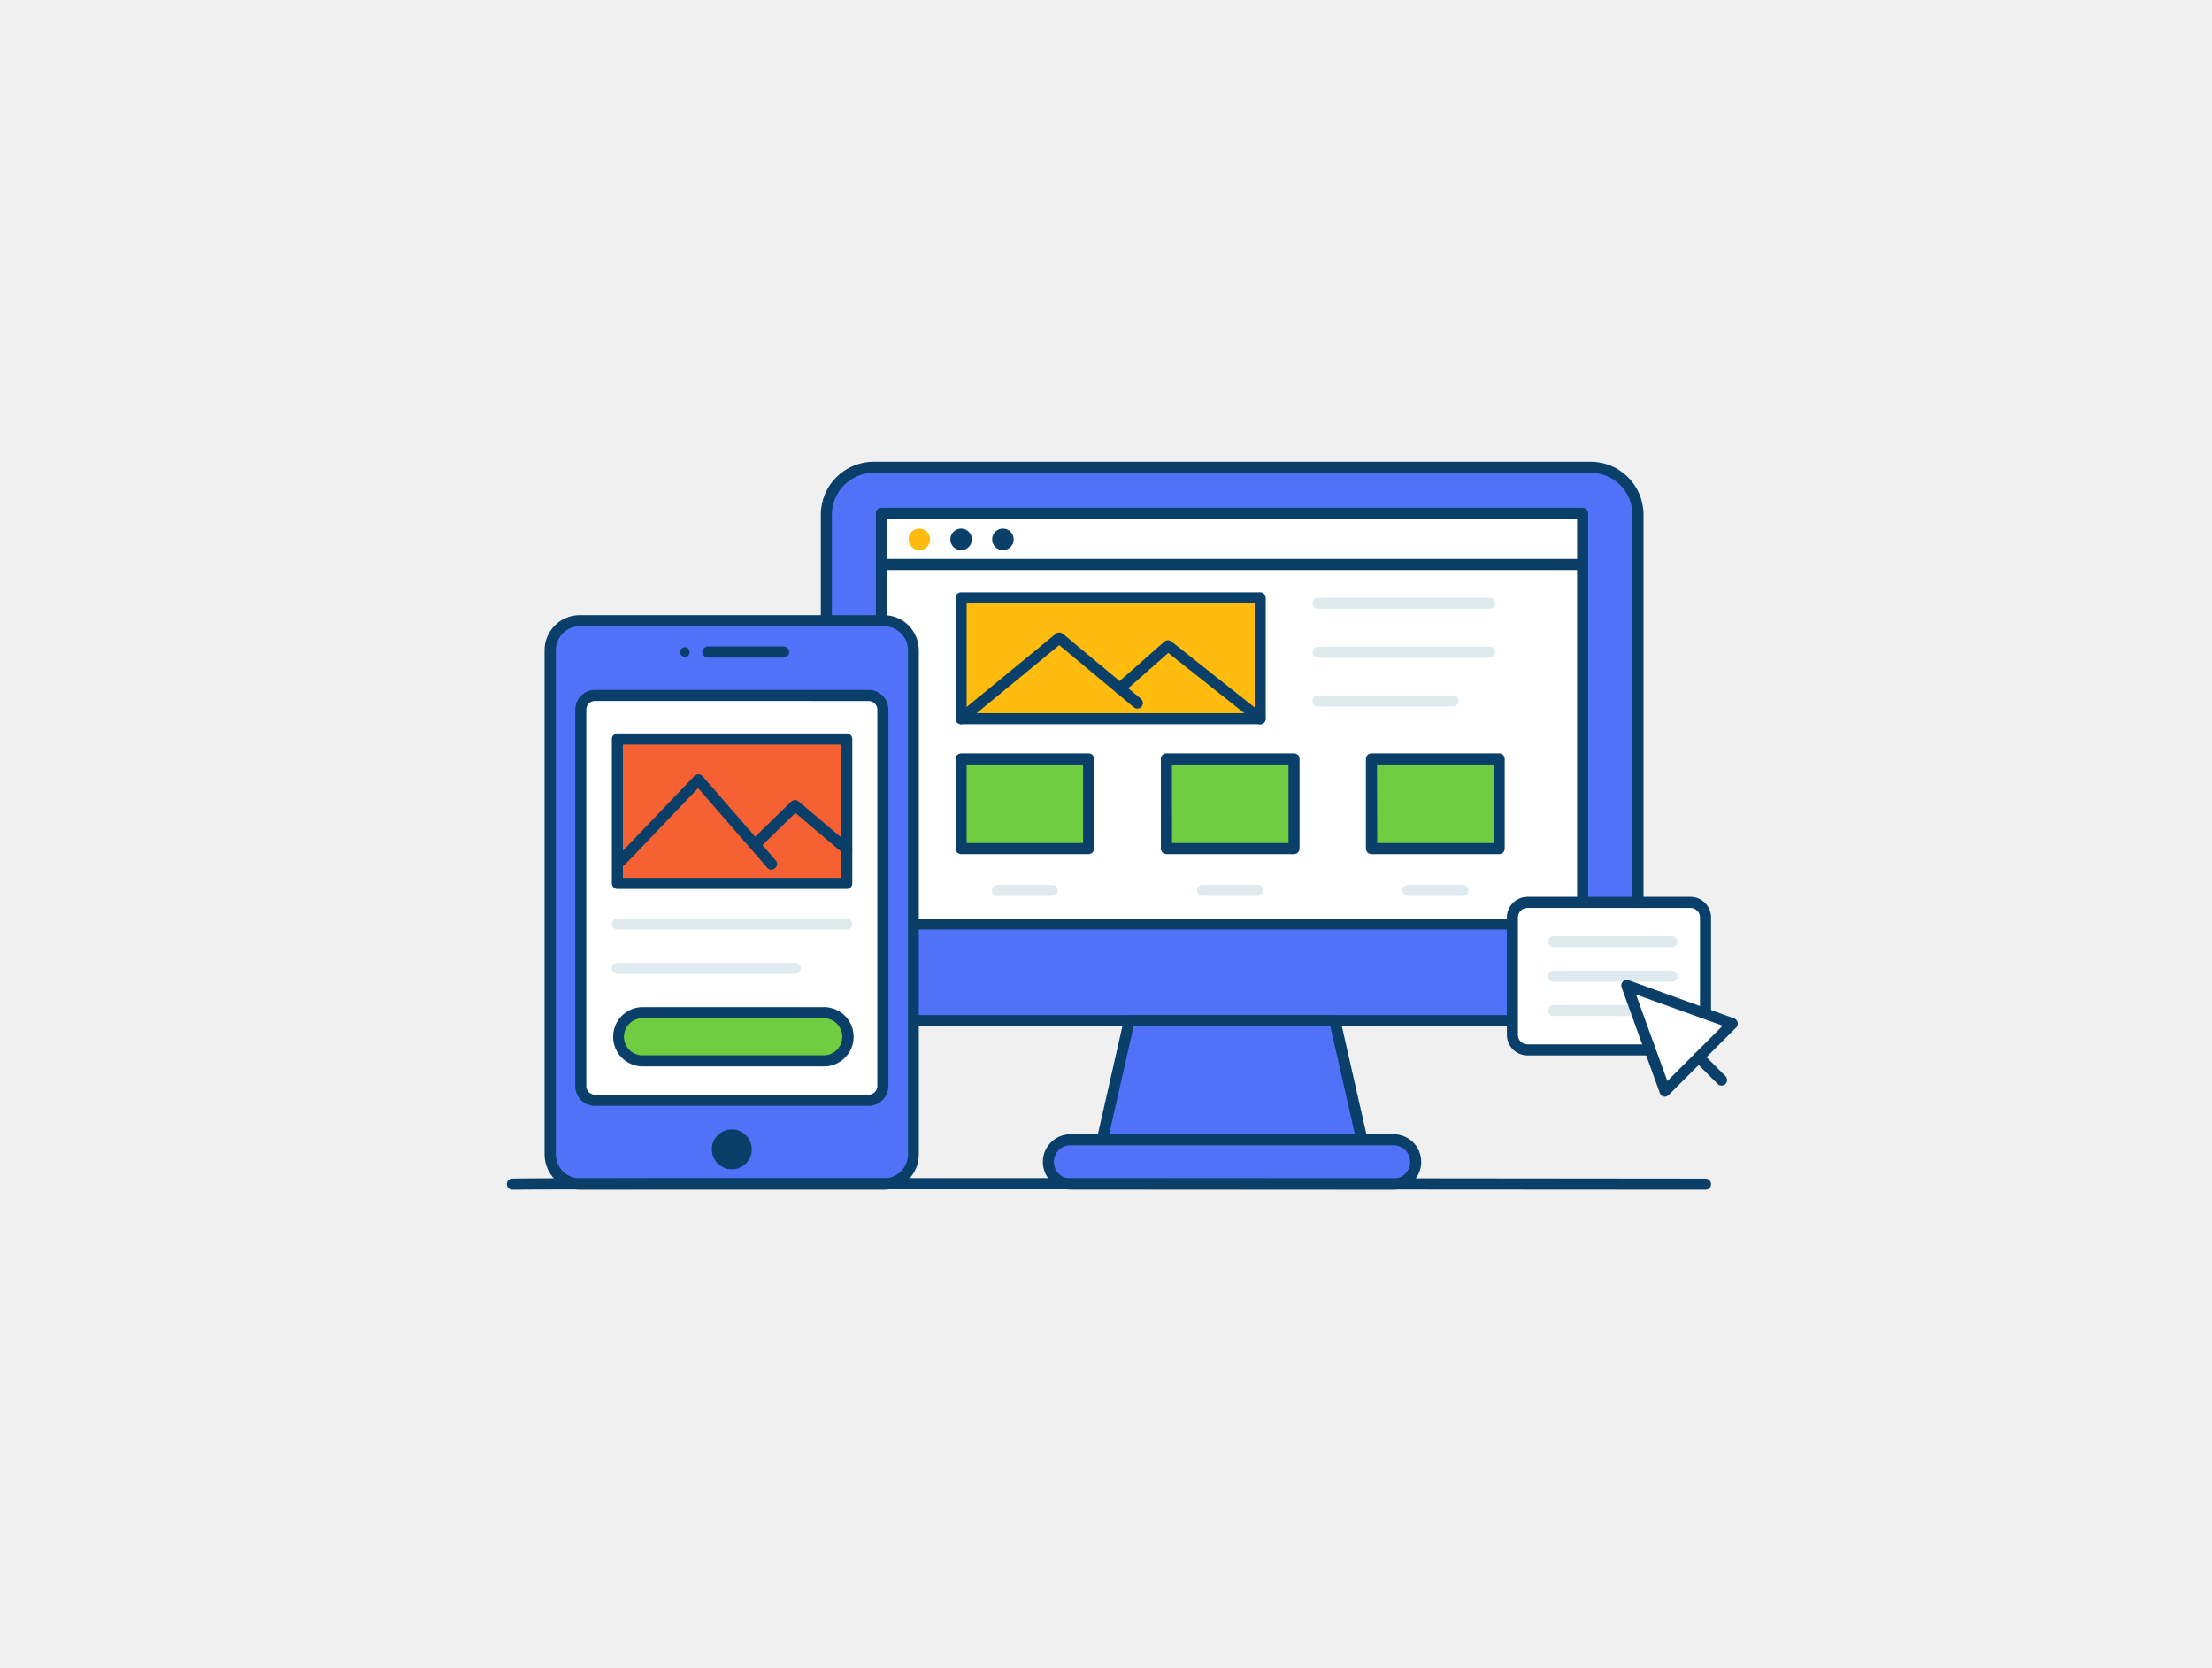
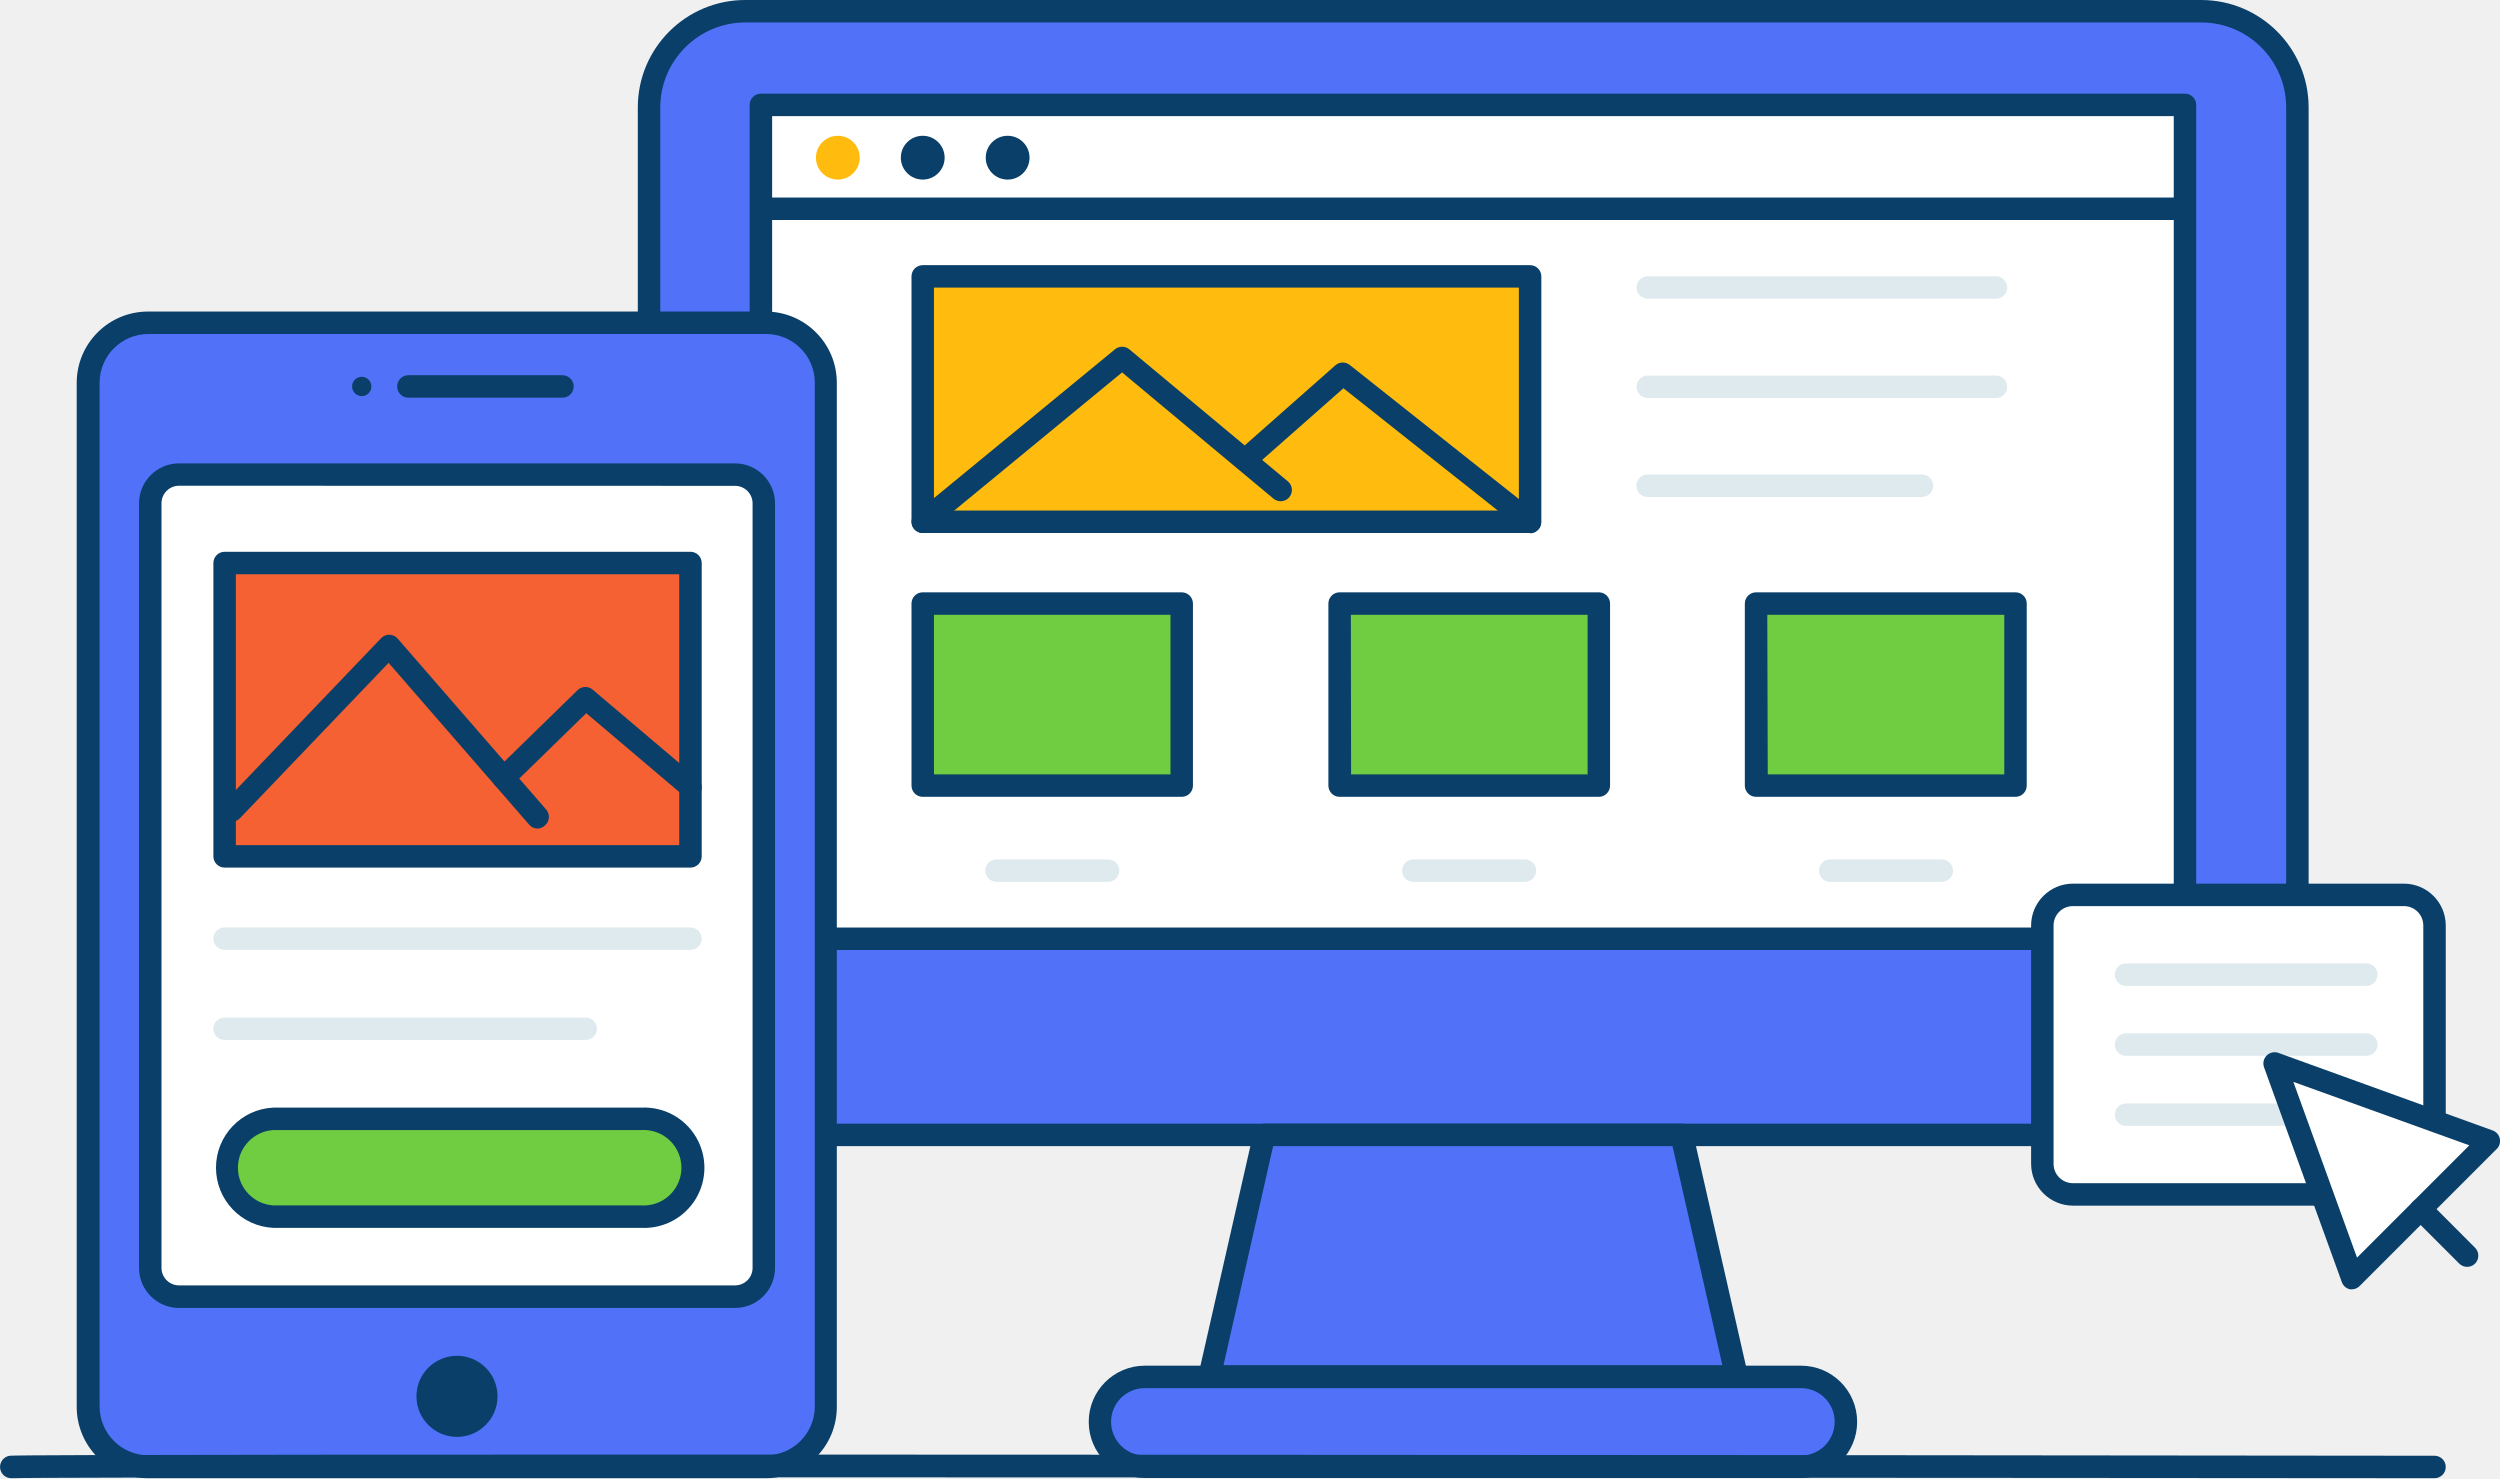
- <svg xmlns="http://www.w3.org/2000/svg" viewBox="0 0 400 300" width="406" height="306" class="illustration styles_illustrationTablet__1DWOa">
+ <svg xmlns="http://www.w3.org/2000/svg" class="illustration styles_illustrationTablet__1DWOa" viewBox="91.64 82.75 222.6 131.62">
  <g id="_59_ui_design_outline" data-name="#59_ui_design_outline">
    <rect x="149.38" y="83.75" width="146.82" height="100.05" rx="8.56" fill="#5172f8" />
    <path d="M287.63,184.8H158a9.58,9.58,0,0,1-9.57-9.57V92.31A9.57,9.57,0,0,1,158,82.75H287.63a9.57,9.57,0,0,1,9.57,9.56v82.92A9.58,9.58,0,0,1,287.63,184.8ZM158,84.75a7.58,7.58,0,0,0-7.57,7.56v82.92A7.58,7.58,0,0,0,158,182.8H287.63a7.58,7.58,0,0,0,7.57-7.57V92.31a7.57,7.57,0,0,0-7.57-7.56Z" fill="#093f68" />
    <polygon points="246.25 205.31 199.33 205.31 204.23 183.8 241.35 183.8 246.25 205.31" fill="#5172f8" />
    <path d="M246.25,206.31H199.33a1,1,0,0,1-.78-.38,1,1,0,0,1-.19-.84l4.89-21.51a1,1,0,0,1,1-.78h37.12a1,1,0,0,1,1,.78l4.89,21.51a1,1,0,0,1-.19.84A1,1,0,0,1,246.25,206.31Zm-45.67-2H245l-4.44-19.51H205Z" fill="#093f68" />
    <rect x="159.39" y="92.09" width="126.8" height="74.25" fill="#fff" />
    <path d="M286.19,167.34H159.39a1,1,0,0,1-1-1V92.09a1,1,0,0,1,1-1h126.8a1,1,0,0,1,1,1v74.25A1,1,0,0,1,286.19,167.34Zm-125.8-2h124.8V93.09H160.39Z" fill="#093f68" />
    <rect x="189.55" y="205.31" width="66.47" height="8.04" rx="4.02" fill="#5172f8" />
    <path d="M252,214.35H193.58a5,5,0,1,1,0-10H252a5,5,0,0,1,0,10Zm-58.43-8a3,3,0,1,0,0,6H252a3,3,0,1,0,0-6Z" fill="#093f68" />
    <path d="M285.6,102.34H160a1,1,0,0,1,0-2H285.6a1,1,0,0,1,0,2Z" fill="#093f68" />
    <circle cx="166.24" cy="96.79" r="1.95" fill="#ffbc0e" />
    <circle cx="173.8" cy="96.79" r="1.95" fill="#093f68" />
    <circle cx="181.36" cy="96.79" r="1.95" fill="#093f68" />
    <rect x="173.8" y="107.36" width="54.08" height="21.86" fill="#ffbc0e" />
    <path d="M227.88,130.21H173.8a1,1,0,0,1-1-1V107.36a1,1,0,0,1,1-1h54.08a1,1,0,0,1,1,1v21.85A1,1,0,0,1,227.88,130.21Zm-53.08-2h52.08V108.36H174.8Z" fill="#093f68" />
    <path d="M173.8,130.21a1,1,0,0,1-.77-.36,1,1,0,0,1,.14-1.41l17.75-14.59a1,1,0,0,1,1.27,0l14.12,11.76a1,1,0,1,1-1.28,1.54l-13.48-11.24L174.43,130A1,1,0,0,1,173.8,130.21Z" fill="#093f68" />
    <path d="M227.88,130.21a1.05,1.05,0,0,1-.62-.21l-16-12.68-8.13,7.17a1,1,0,0,1-1.32-1.5l8.75-7.73a1,1,0,0,1,1.28,0l16.65,13.2a1,1,0,0,1-.63,1.78Z" fill="#093f68" />
    <path d="M269.36,109.35h-31a1,1,0,0,1,0-2h31a1,1,0,0,1,0,2Z" fill="#dfeaef" />
    <path d="M269.36,118.19h-31a1,1,0,1,1,0-2h31a1,1,0,0,1,0,2Z" fill="#dfeaef" />
    <path d="M262.77,127H238.34a1,1,0,0,1,0-2h24.43a1,1,0,0,1,0,2Z" fill="#dfeaef" />
    <rect x="173.8" y="136.49" width="23.06" height="16.21" fill="#70cc40" />
    <path d="M196.86,153.7H173.8a1,1,0,0,1-1-1V136.49a1,1,0,0,1,1-1h23.06a1,1,0,0,1,1,1V152.7A1,1,0,0,1,196.86,153.7Zm-22.06-2h21.06V137.49H174.8Z" fill="#093f68" />
    <rect x="210.92" y="136.49" width="23.06" height="16.21" fill="#70cc40" />
    <path d="M234,153.7H210.92a1,1,0,0,1-1-1V136.49a1,1,0,0,1,1-1H234a1,1,0,0,1,1,1V152.7A1,1,0,0,1,234,153.7Zm-22.06-2H233V137.49H211.92Z" fill="#093f68" />
    <rect x="248.04" y="136.49" width="23.06" height="16.21" fill="#70cc40" />
    <path d="M271.1,153.7H248a1,1,0,0,1-1-1V136.49a1,1,0,0,1,1-1H271.1a1,1,0,0,1,1,1V152.7A1,1,0,0,1,271.1,153.7Zm-22.06-2H270.1V137.49H249Z" fill="#093f68" />
    <path d="M190.3,161.27h-9.93a1,1,0,0,1,0-2h9.93a1,1,0,0,1,0,2Z" fill="#dfeaef" />
    <path d="M227.42,161.27h-9.94a1,1,0,0,1,0-2h9.94a1,1,0,0,1,0,2Z" fill="#dfeaef" />
    <path d="M264.54,161.27H254.6a1,1,0,0,1,0-2h9.94a1,1,0,0,1,0,2Z" fill="#dfeaef" />
    <rect x="99.48" y="111.49" width="65.71" height="101.88" rx="5.33" fill="#5172f8" />
    <path d="M159.85,214.37h-55A6.35,6.35,0,0,1,98.47,208V116.82a6.35,6.35,0,0,1,6.34-6.33h55a6.34,6.34,0,0,1,6.34,6.33V208A6.34,6.34,0,0,1,159.85,214.37Zm-55-101.88a4.34,4.34,0,0,0-4.34,4.33V208a4.35,4.35,0,0,0,4.34,4.33h55a4.35,4.35,0,0,0,4.34-4.33V116.82a4.34,4.34,0,0,0-4.34-4.33Z" fill="#093f68" />
    <rect x="105.02" y="125.01" width="54.63" height="73.2" rx="2.56" fill="#fff" />
    <path d="M157.08,199.21h-49.5a3.56,3.56,0,0,1-3.56-3.56V127.57a3.56,3.56,0,0,1,3.56-3.56h49.5a3.57,3.57,0,0,1,3.57,3.56v68.08A3.56,3.56,0,0,1,157.08,199.21ZM107.58,126a1.56,1.56,0,0,0-1.56,1.56v68.08a1.56,1.56,0,0,0,1.56,1.56h49.5a1.56,1.56,0,0,0,1.57-1.56V127.57a1.56,1.56,0,0,0-1.57-1.56Z" fill="#093f68" />
    <circle cx="123.85" cy="117.16" r="0.86" fill="#093f68" />
    <path d="M141.67,118.16H128a1,1,0,0,1,0-2h13.72a1,1,0,0,1,0,2Z" fill="#093f68" />
    <circle cx="132.33" cy="207.08" r="3.61" fill="#093f68" />
    <rect x="111.64" y="132.88" width="41.47" height="26.14" fill="#f56132" />
    <path d="M153.12,160H111.64a1,1,0,0,1-1-1V132.88a1,1,0,0,1,1-1h41.48a1,1,0,0,1,1,1V159A1,1,0,0,1,153.12,160Zm-40.48-2h39.48V133.88H112.64Z" fill="#093f68" />
    <rect x="111.64" y="182.37" width="41.47" height="8.7" rx="4.35" fill="#70cc40" />
    <path d="M148.76,192.08H116a5.36,5.36,0,0,1,0-10.71h32.77a5.36,5.36,0,1,1,0,10.71ZM116,183.37a3.36,3.36,0,0,0,0,6.71h32.77a3.36,3.36,0,1,0,0-6.71Z" fill="#093f68" />
    <path d="M153.12,167.33H111.64a1,1,0,0,1,0-2h41.48a1,1,0,0,1,0,2Z" fill="#dfeaef" />
    <path d="M143.79,175.35H111.64a1,1,0,0,1,0-2h32.15a1,1,0,0,1,0,2Z" fill="#dfeaef" />
    <path d="M139.52,156.53a1,1,0,0,1-.76-.35l-12.52-14.41L113,155.61a1,1,0,1,1-1.44-1.39l14-14.63a1,1,0,0,1,1.47,0l13.24,15.24a1,1,0,0,1-.1,1.41A1,1,0,0,1,139.52,156.53Z" fill="#093f68" />
    <path d="M153.11,153.81a1,1,0,0,1-.64-.24l-8.63-7.32-6.66,6.5a1,1,0,0,1-1.4-1.44l7.31-7.13a1,1,0,0,1,1.35,0l9.32,7.9a1,1,0,0,1-.65,1.77Z" fill="#093f68" />
    <path d="M92.6,214.37a1,1,0,0,1-.94-.83,1,1,0,0,1,.85-1.17c1-.2,165.52-.06,215.9,0a1,1,0,0,1,0,2h0c-2.13,0-212.7-.18-215.63,0Z" fill="#093f68" />
    <rect x="273.49" y="162.43" width="34.91" height="26.67" rx="2.72" fill="#fff" />
    <path d="M305.69,190.1H276.21a3.73,3.73,0,0,1-3.72-3.72V165.15a3.73,3.73,0,0,1,3.72-3.72h29.48a3.73,3.73,0,0,1,3.72,3.72v21.23A3.73,3.73,0,0,1,305.69,190.1Zm-29.48-26.67a1.72,1.72,0,0,0-1.72,1.72v21.23a1.72,1.72,0,0,0,1.72,1.72h29.48a1.72,1.72,0,0,0,1.72-1.72V165.15a1.72,1.72,0,0,0-1.72-1.72Z" fill="#093f68" />
    <path d="M302.34,170.53h-21.4a1,1,0,0,1,0-2h21.4a1,1,0,0,1,0,2Z" fill="#dfeaef" />
    <path d="M302.34,176.76h-21.4a1,1,0,0,1,0-2h21.4a1,1,0,0,1,0,2Z" fill="#dfeaef" />
    <path d="M296.48,183H280.94a1,1,0,0,1,0-2h15.54a1,1,0,0,1,0,2Z" fill="#dfeaef" />
    <polygon points="313.31 184.34 301.1 196.55 294.17 177.41 313.31 184.34" fill="#fff" />
    <path d="M301.1,197.55l-.22,0a1,1,0,0,1-.72-.63l-6.93-19.14a1,1,0,0,1,1.28-1.28l19.14,6.93A1,1,0,0,1,314,185l-12.21,12.21A1,1,0,0,1,301.1,197.55Zm-5.26-18.47,5.67,15.65,10-10Z" fill="#093f68" />
    <line x1="307.21" y1="190.44" x2="311.32" y2="194.55" fill="#fff" />
    <path d="M311.32,195.55a1,1,0,0,1-.71-.29l-4.11-4.11a1,1,0,0,1,0-1.42,1,1,0,0,1,1.41,0l4.11,4.12a1,1,0,0,1,0,1.41A1,1,0,0,1,311.32,195.55Z" fill="#093f68" />
  </g>
</svg>
